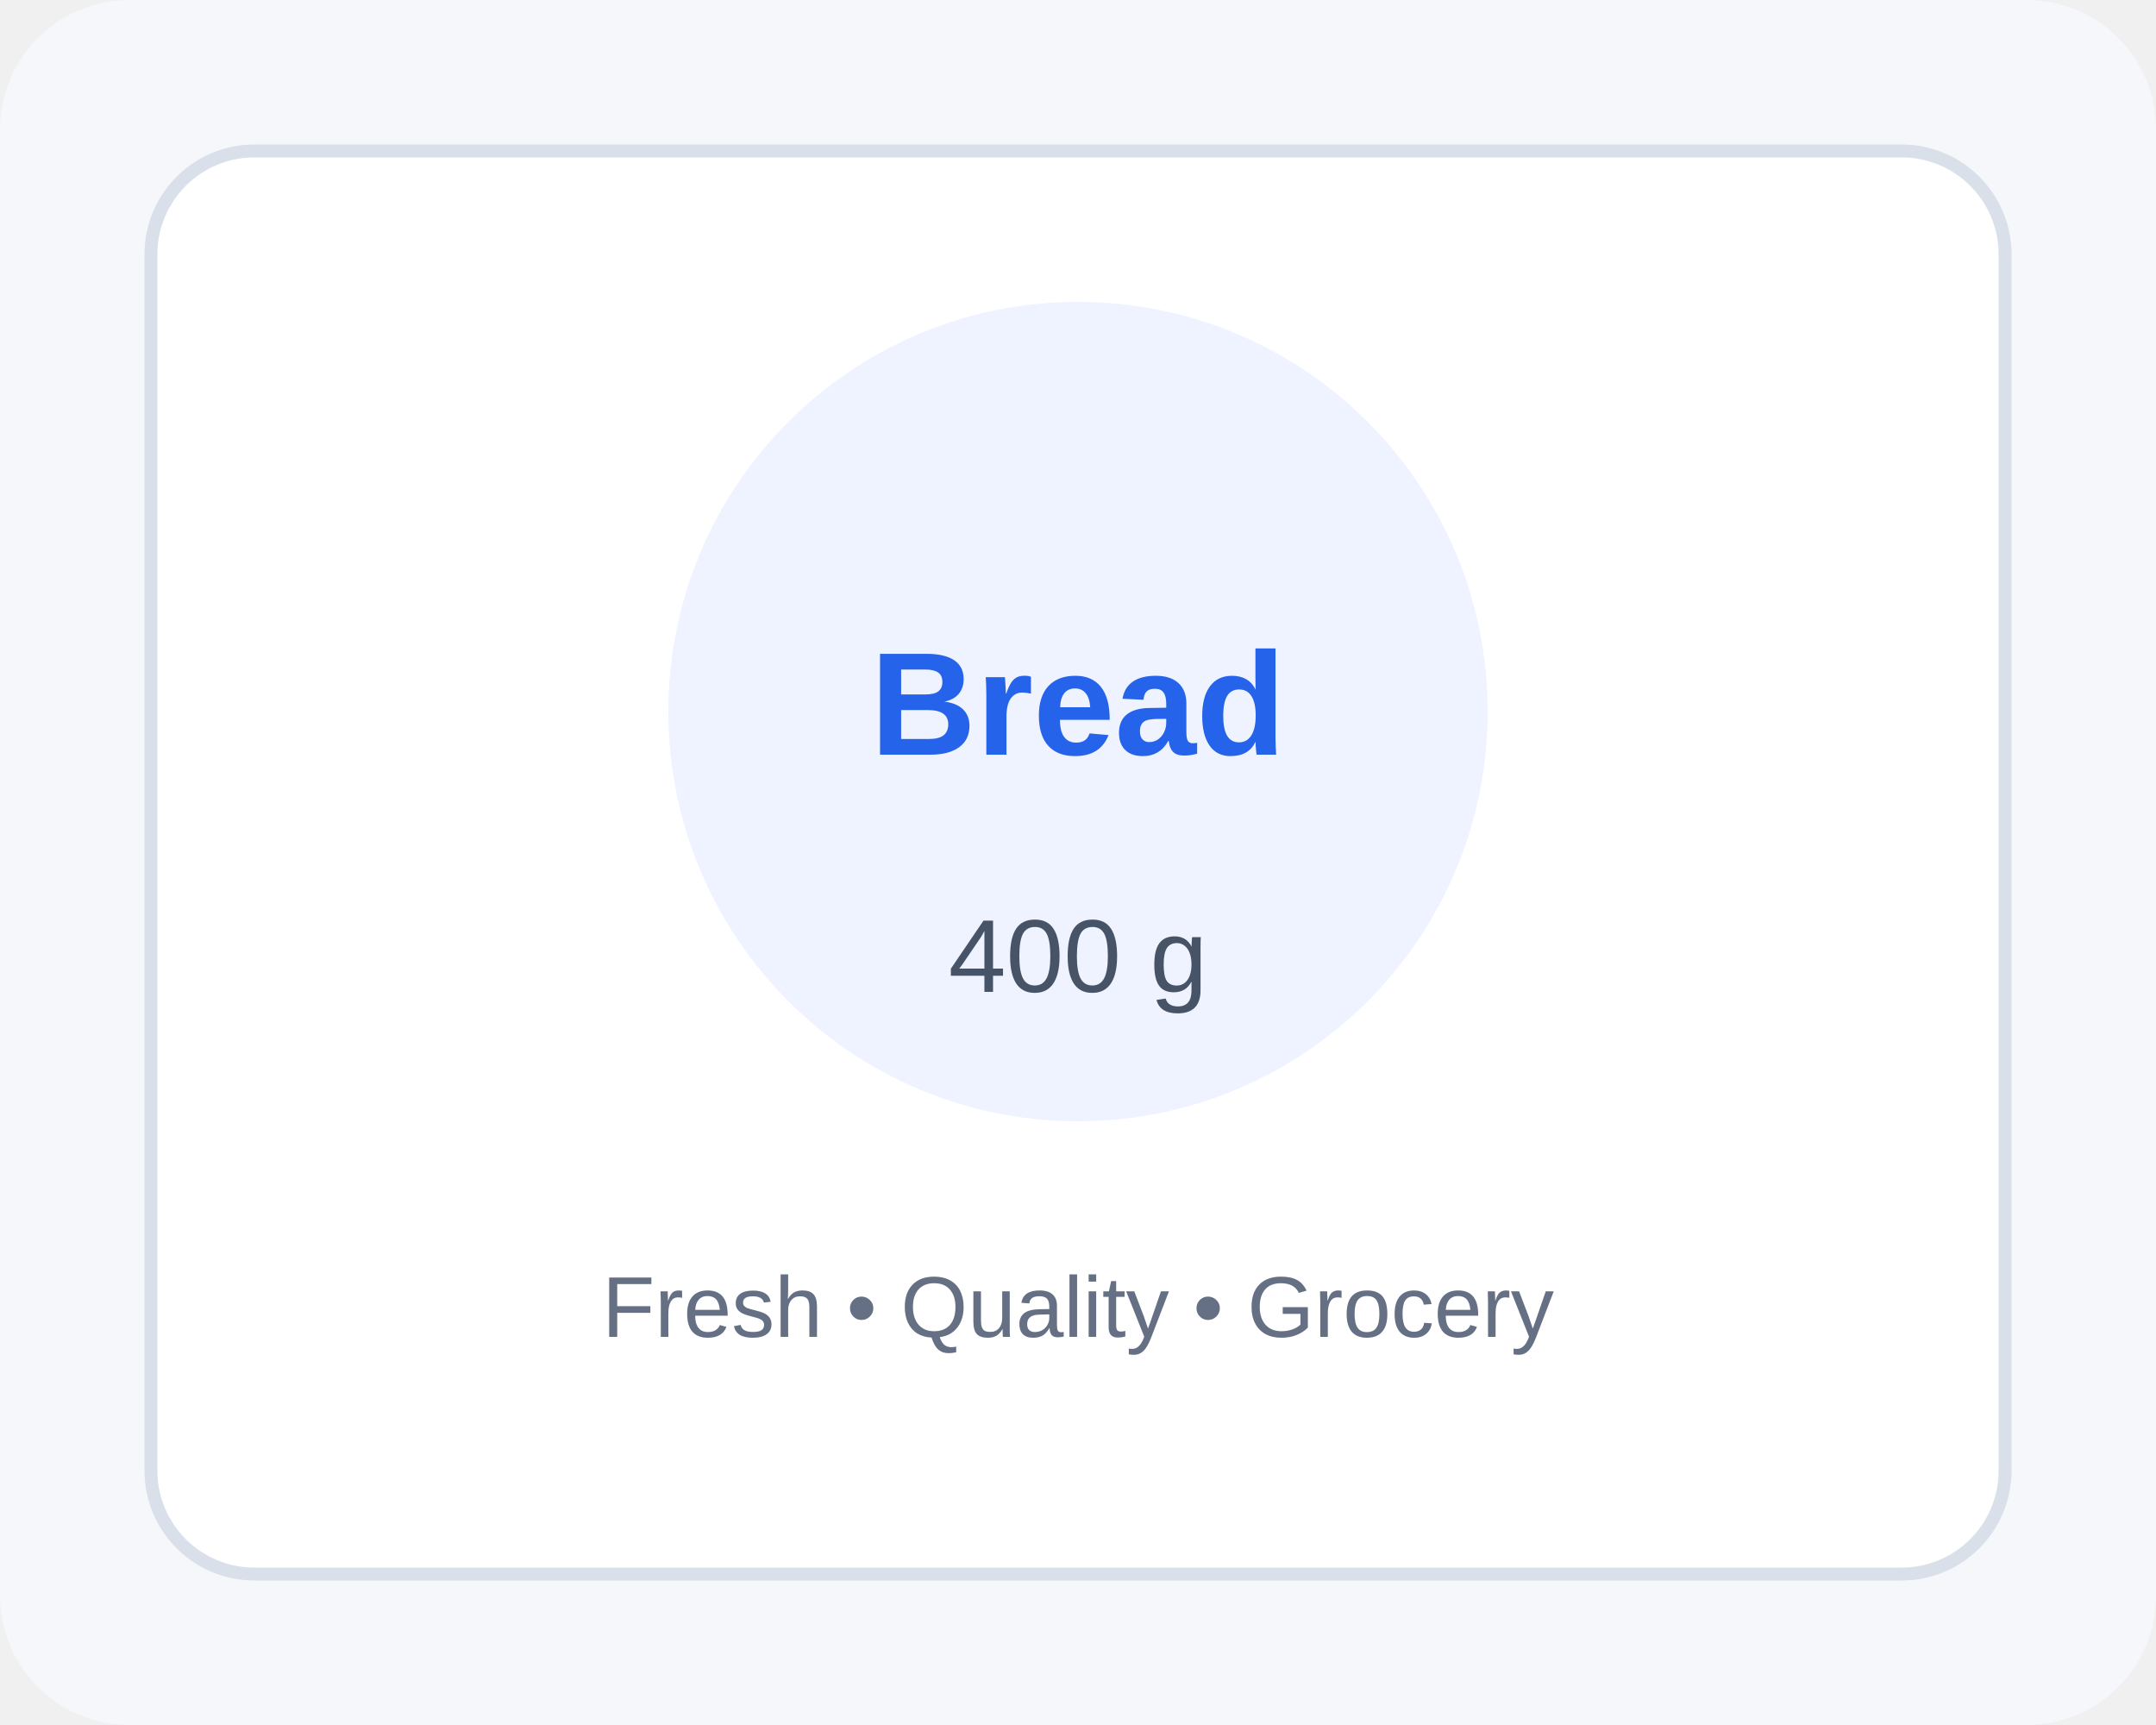
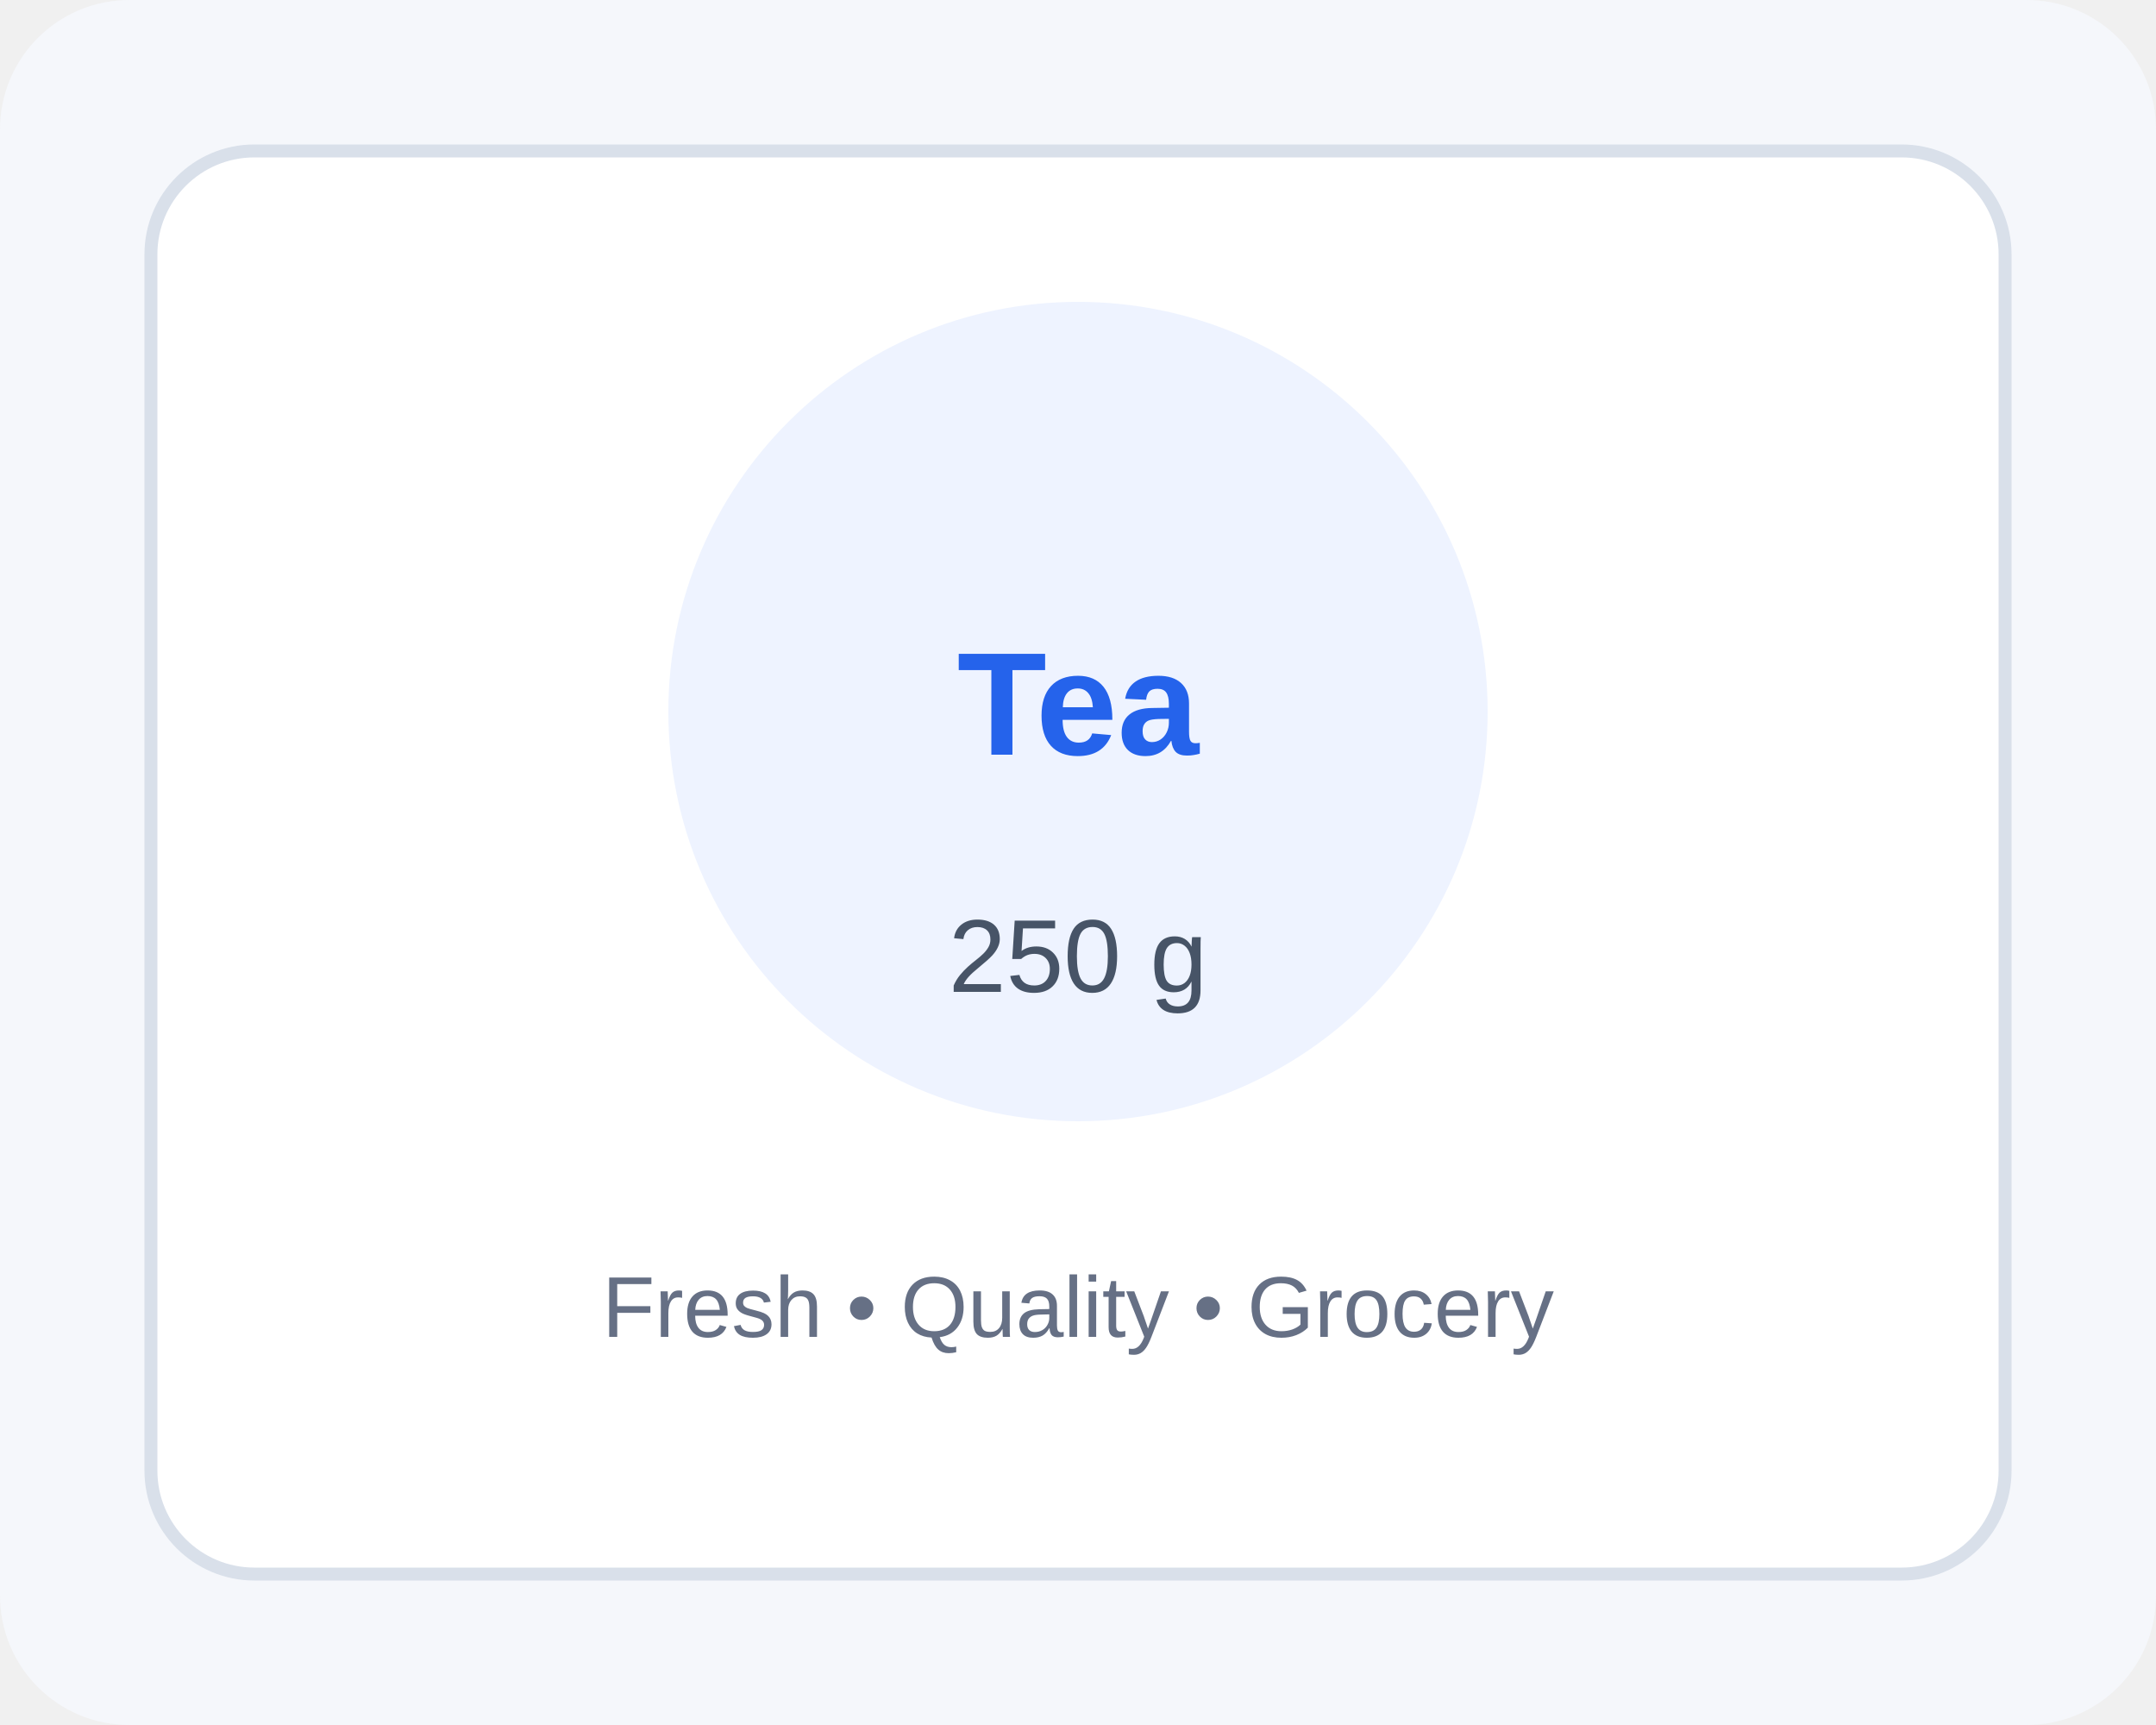
<svg xmlns="http://www.w3.org/2000/svg" width="500" height="400" viewBox="0 0 500 400">
  <rect width="500" height="400" rx="30" fill="#f5f7fb" />
  <rect x="35" y="35" width="430" height="330" rx="24" fill="white" stroke="#d9e0ea" stroke-width="3" />
  <circle cx="250" cy="165" r="95" fill="#eef3ff" />
-   <text x="250" y="175" text-anchor="middle" font-family="Arial" font-size="34" font-weight="bold" fill="#2563eb">Bread</text>
-   <text x="250" y="230" text-anchor="middle" font-family="Arial" font-size="24" fill="#475467">400 g</text>
+   <text x="250" y="175" text-anchor="middle" font-family="Arial" font-size="34" font-weight="bold" fill="#2563eb">Tea</text>
+   <text x="250" y="230" text-anchor="middle" font-family="Arial" font-size="24" fill="#475467">250 g</text>
  <text x="250" y="310" text-anchor="middle" font-family="Arial" font-size="20" fill="#667085">Fresh • Quality • Grocery</text>
</svg>
